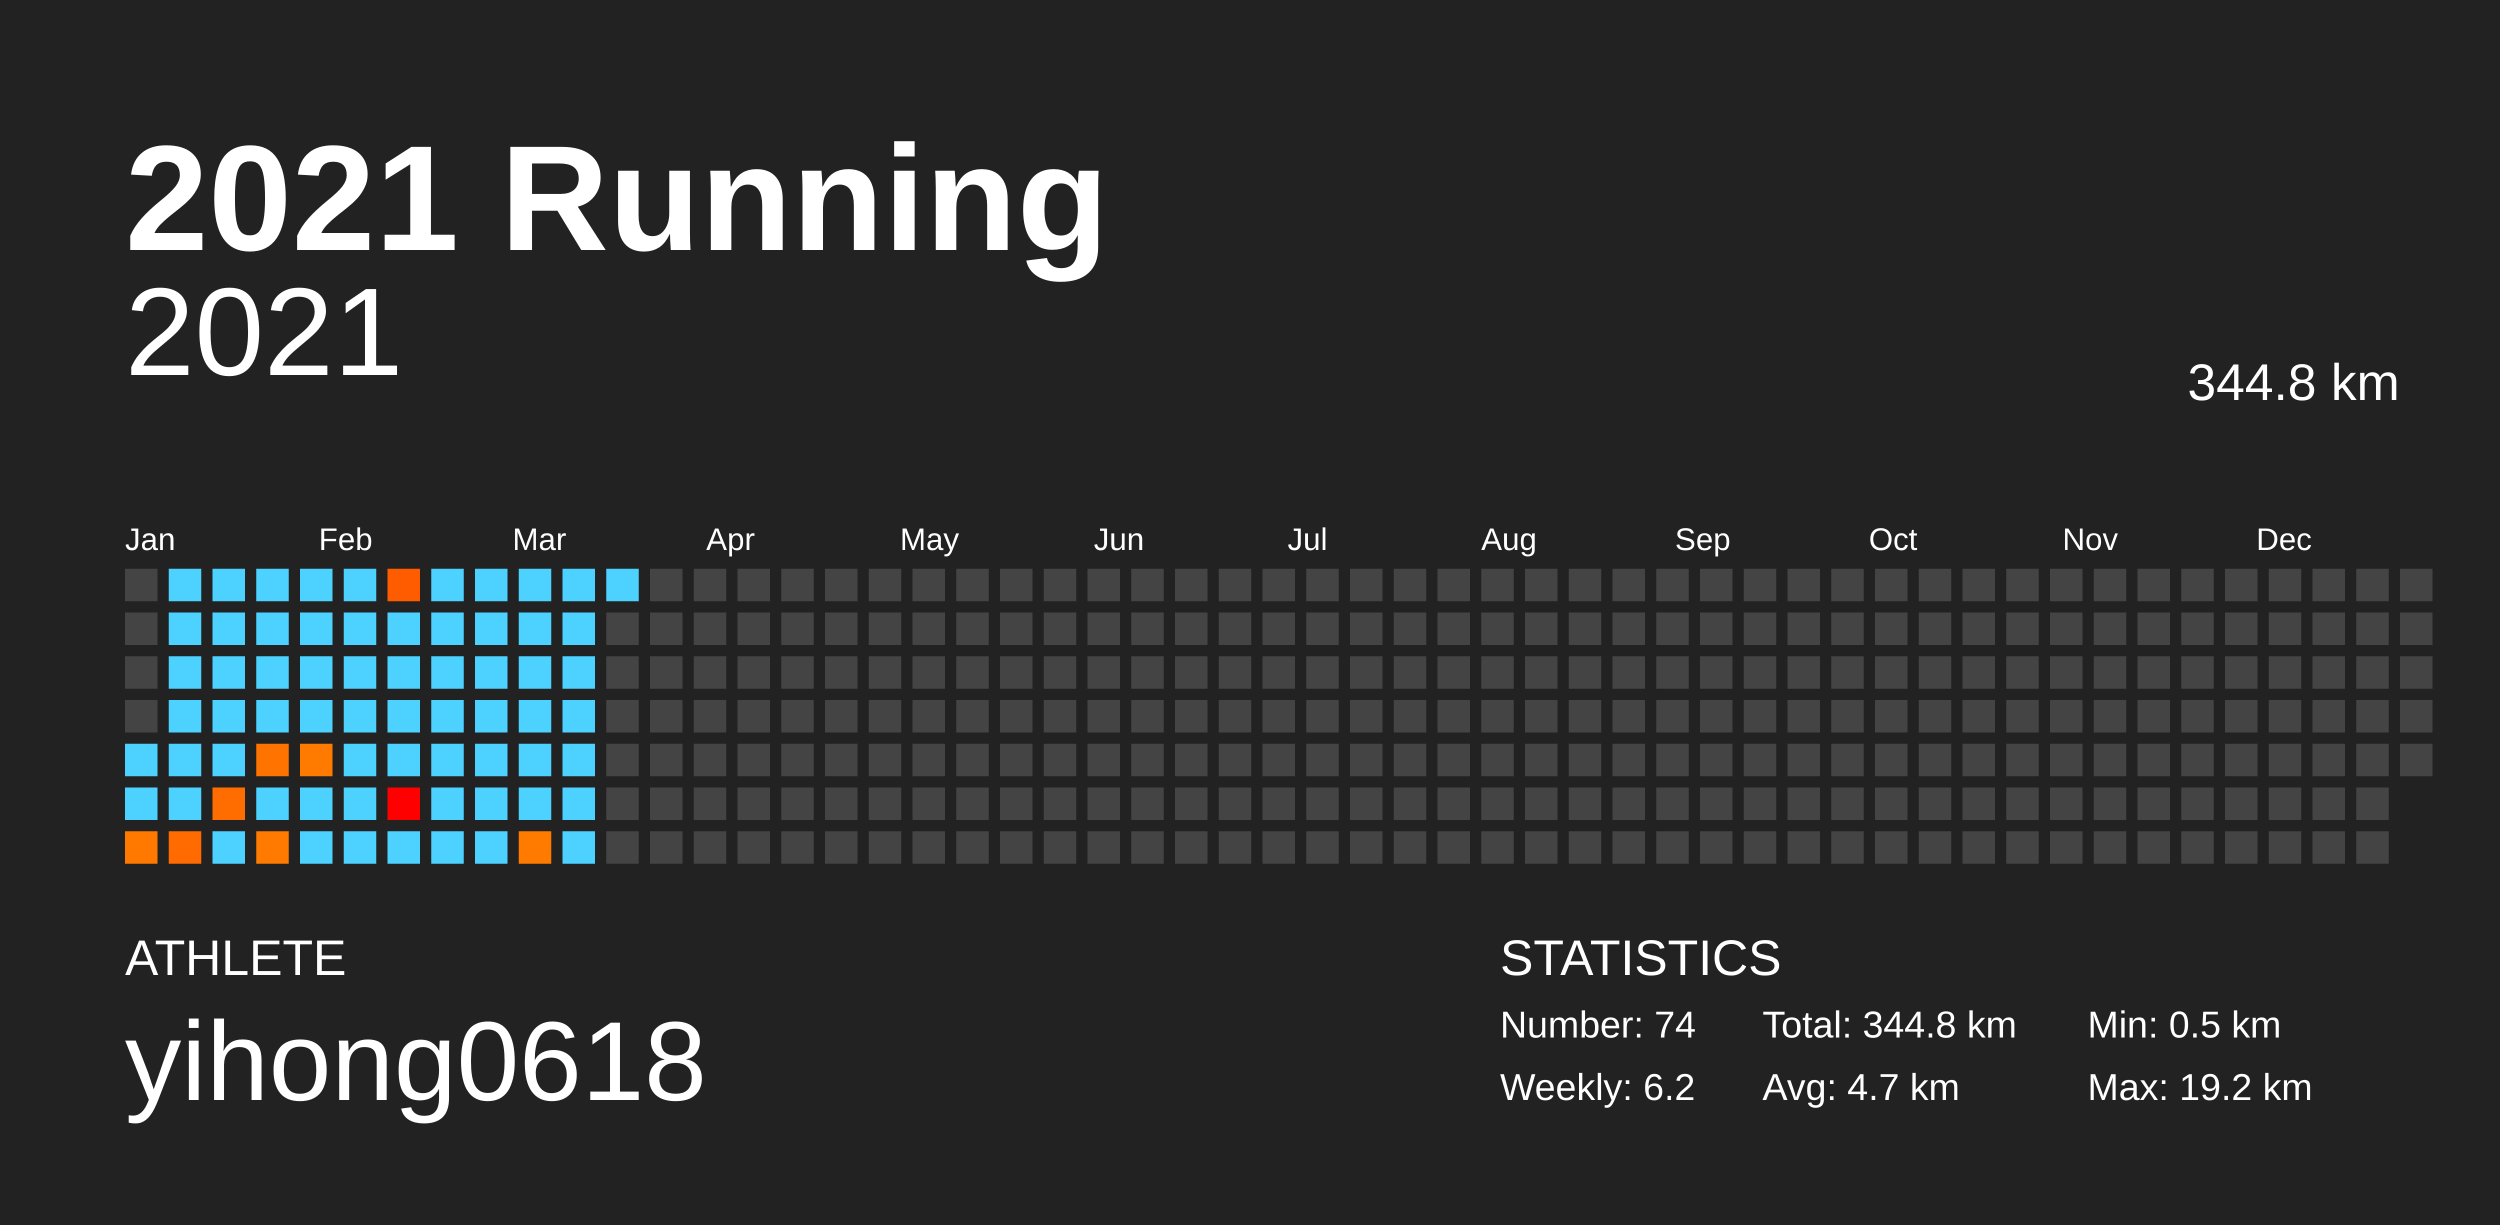
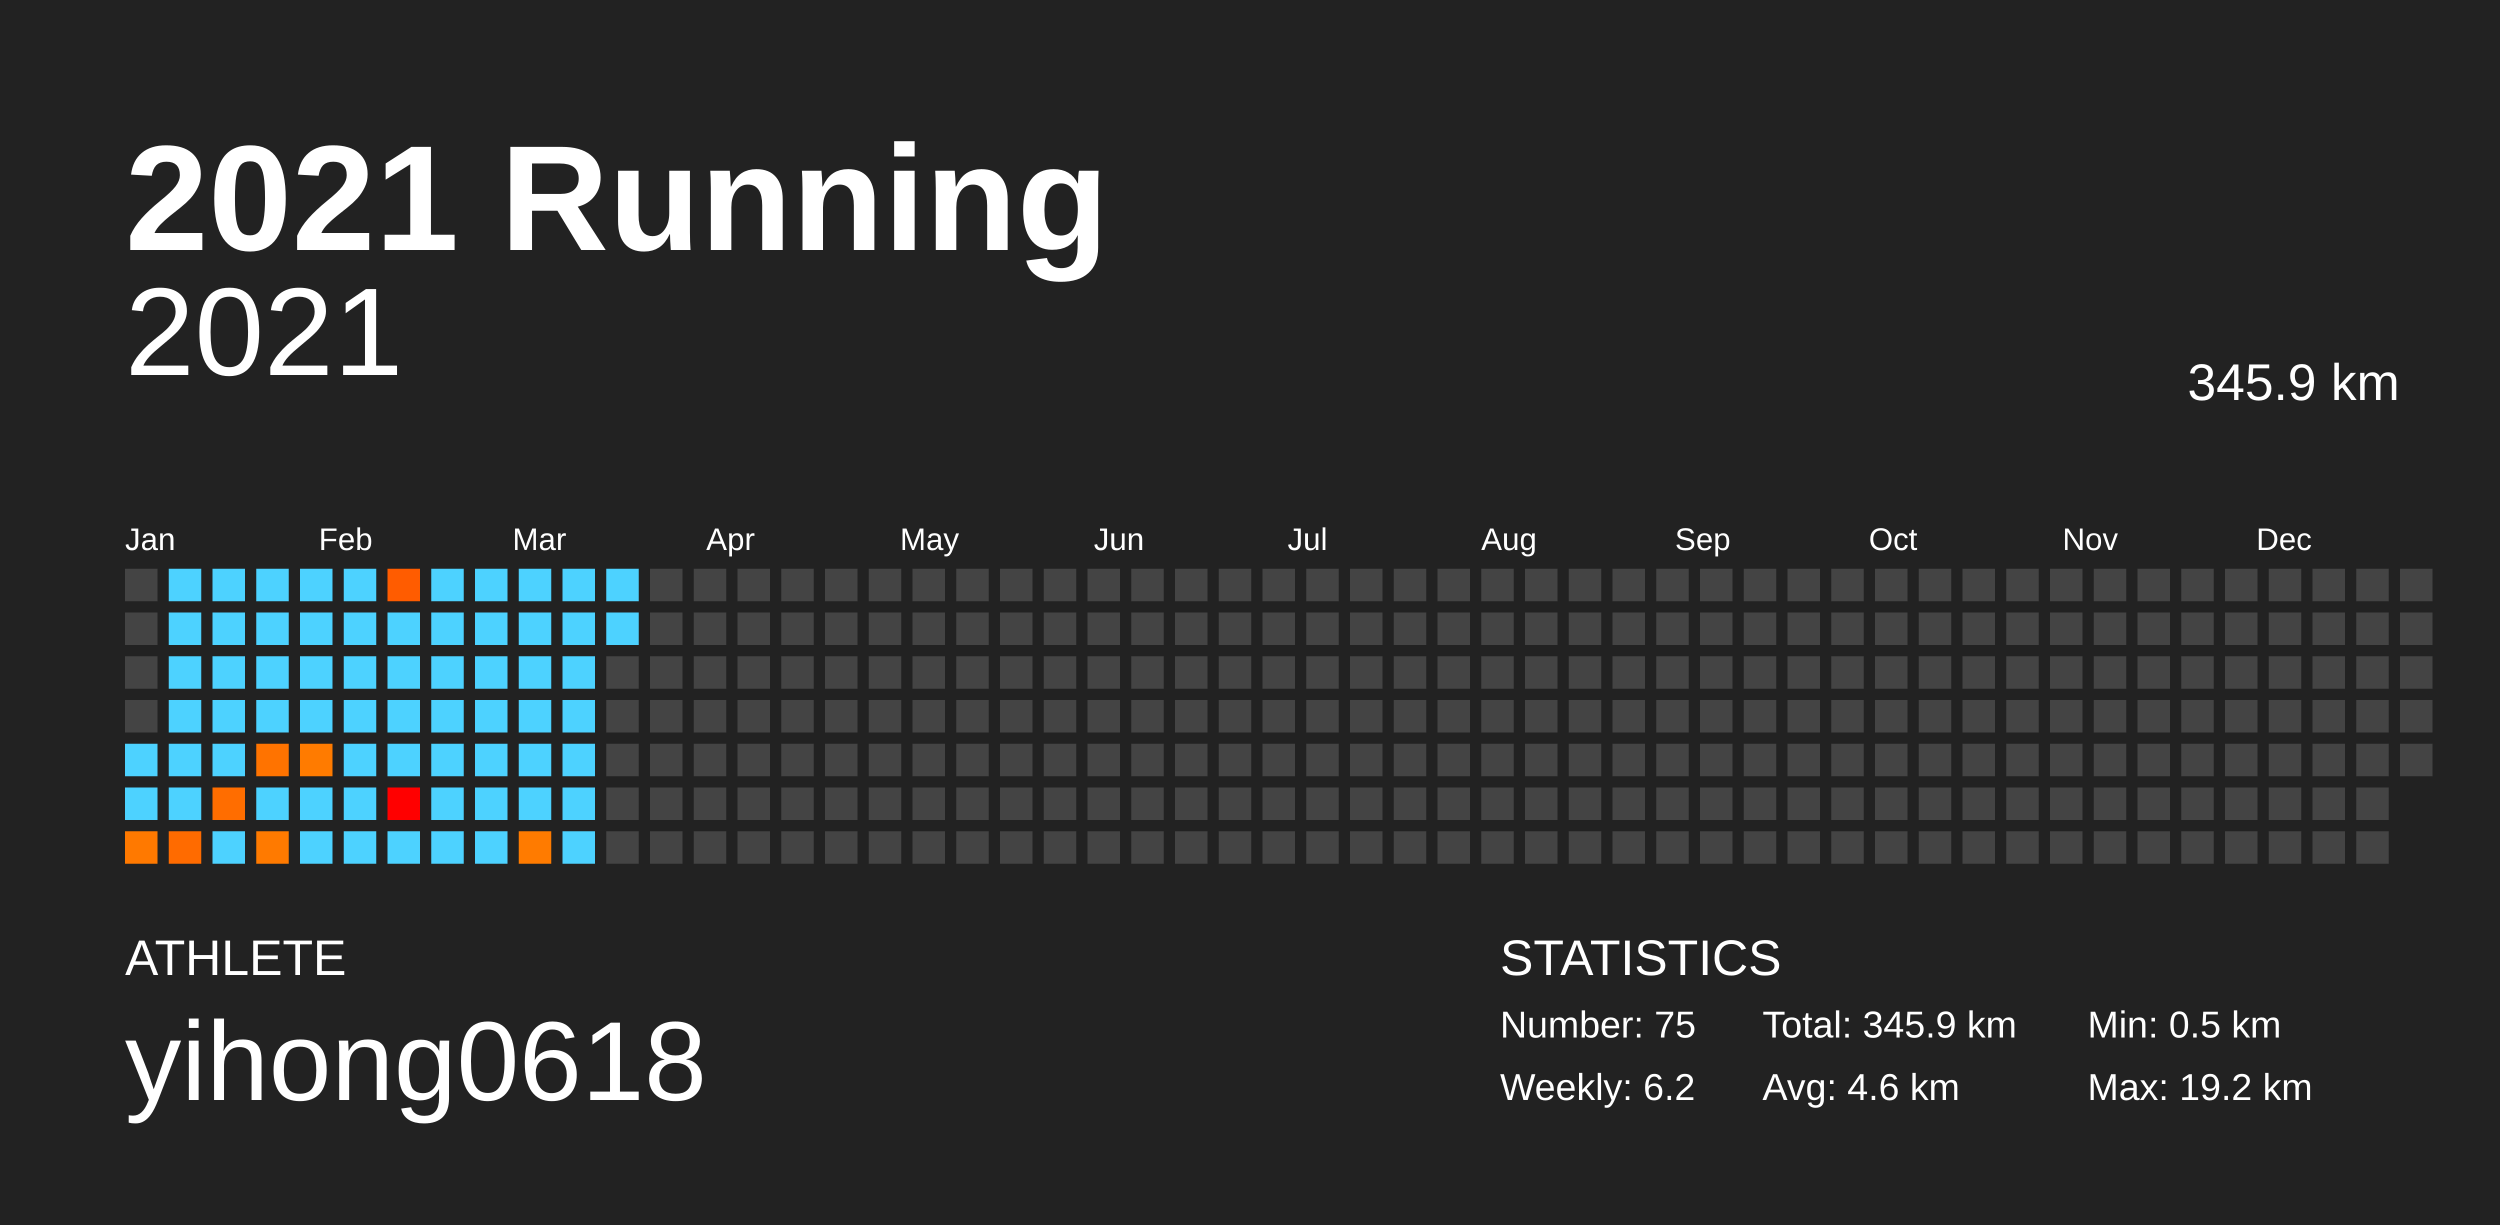
<svg xmlns="http://www.w3.org/2000/svg" baseProfile="full" height="98mm" version="1.1" viewBox="0,0,200,98" width="200mm">
  <defs />
  <rect fill="#222222" height="98" width="200" x="0" y="0" />
  <text fill="#FFFFFF" style="font-size:12px; font-family:Arial; font-weight:bold;" x="10" y="20">2021 Running</text>
  <text fill="#FFFFFF" style="font-size:4px; font-family:Arial" x="10" y="78">ATHLETE</text>
  <text fill="#FFFFFF" style="font-size:9px; font-family:Arial" x="10" y="88">yihong0618</text>
  <text fill="#FFFFFF" style="font-size:4px; font-family:Arial" x="120" y="78">STATISTICS</text>
-   <text fill="#FFFFFF" style="font-size:3px; font-family:Arial" x="120" y="83">Number: 74</text>
+   <text fill="#FFFFFF" style="font-size:3px; font-family:Arial" x="120" y="83">Number: 75</text>
  <text fill="#FFFFFF" style="font-size:3px; font-family:Arial" x="120" y="88">Weekly: 6.2</text>
-   <text fill="#FFFFFF" style="font-size:3px; font-family:Arial" x="141" y="83">Total: 344.8 km</text>
-   <text fill="#FFFFFF" style="font-size:3px; font-family:Arial" x="141" y="88">Avg: 4.7 km</text>
+   <text fill="#FFFFFF" style="font-size:3px; font-family:Arial" x="141" y="83">Total: 345.9 km</text>
+   <text fill="#FFFFFF" style="font-size:3px; font-family:Arial" x="141" y="88">Avg: 4.6 km</text>
  <text fill="#FFFFFF" style="font-size:3px; font-family:Arial" x="167" y="83">Min: 0.5 km</text>
  <text fill="#FFFFFF" style="font-size:3px; font-family:Arial" x="167" y="88">Max: 19.2 km</text>
  <text alignment-baseline="hanging" fill="#FFFFFF" style="font-size:10.0px; font-family:Arial;" x="10" y="30">2021</text>
-   <text alignment-baseline="hanging" fill="#FFFFFF" style="font-size:4.125px; font-family:Arial;" x="175" y="32">344.8 km</text>
+   <text alignment-baseline="hanging" fill="#FFFFFF" style="font-size:4.125px; font-family:Arial;" x="175" y="32">345.9 km</text>
  <text fill="#FFFFFF" style="font-size:2.5px; font-family:Arial" x="10.0" y="44">Jan</text>
  <text fill="#FFFFFF" style="font-size:2.5px; font-family:Arial" x="25.5" y="44">Feb</text>
  <text fill="#FFFFFF" style="font-size:2.5px; font-family:Arial" x="41.0" y="44">Mar</text>
  <text fill="#FFFFFF" style="font-size:2.5px; font-family:Arial" x="56.5" y="44">Apr</text>
  <text fill="#FFFFFF" style="font-size:2.5px; font-family:Arial" x="72.0" y="44">May</text>
  <text fill="#FFFFFF" style="font-size:2.5px; font-family:Arial" x="87.5" y="44">Jun</text>
  <text fill="#FFFFFF" style="font-size:2.5px; font-family:Arial" x="103.0" y="44">Jul</text>
  <text fill="#FFFFFF" style="font-size:2.5px; font-family:Arial" x="118.5" y="44">Aug</text>
  <text fill="#FFFFFF" style="font-size:2.5px; font-family:Arial" x="134.0" y="44">Sep</text>
  <text fill="#FFFFFF" style="font-size:2.5px; font-family:Arial" x="149.5" y="44">Oct</text>
  <text fill="#FFFFFF" style="font-size:2.5px; font-family:Arial" x="165.0" y="44">Nov</text>
  <text fill="#FFFFFF" style="font-size:2.5px; font-family:Arial" x="180.5" y="44">Dec</text>
  <rect fill="#444444" height="2.6" width="2.6" x="10.0" y="45.5" />
  <rect fill="#444444" height="2.6" width="2.6" x="10.0" y="49.0" />
  <rect fill="#444444" height="2.6" width="2.6" x="10.0" y="52.5" />
  <rect fill="#444444" height="2.6" width="2.6" x="10.0" y="56.0" />
  <rect fill="#4dd2ff" height="2.6" width="2.6" x="10.0" y="59.5" />
  <rect fill="#4dd2ff" height="2.6" width="2.6" x="10.0" y="63.0" />
  <rect fill="#ff7900" height="2.6" width="2.6" x="10.0" y="66.5" />
  <rect fill="#4dd2ff" height="2.6" width="2.6" x="13.5" y="45.5" />
  <rect fill="#4dd2ff" height="2.6" width="2.6" x="13.5" y="49.0" />
  <rect fill="#4dd2ff" height="2.6" width="2.6" x="13.5" y="52.5" />
  <rect fill="#4dd2ff" height="2.6" width="2.6" x="13.5" y="56.0" />
  <rect fill="#4dd2ff" height="2.6" width="2.6" x="13.5" y="59.5" />
  <rect fill="#4dd2ff" height="2.6" width="2.6" x="13.5" y="63.0" />
  <rect fill="#ff6b00" height="2.6" width="2.6" x="13.5" y="66.5" />
  <rect fill="#4dd2ff" height="2.6" width="2.6" x="17.0" y="45.5" />
  <rect fill="#4dd2ff" height="2.6" width="2.6" x="17.0" y="49.0" />
  <rect fill="#4dd2ff" height="2.6" width="2.6" x="17.0" y="52.5" />
  <rect fill="#4dd2ff" height="2.6" width="2.6" x="17.0" y="56.0" />
  <rect fill="#4dd2ff" height="2.6" width="2.6" x="17.0" y="59.5" />
  <rect fill="#ff6d00" height="2.6" width="2.6" x="17.0" y="63.0" />
  <rect fill="#4dd2ff" height="2.6" width="2.6" x="17.0" y="66.5" />
  <rect fill="#4dd2ff" height="2.6" width="2.6" x="20.5" y="45.5" />
  <rect fill="#4dd2ff" height="2.6" width="2.6" x="20.5" y="49.0" />
  <rect fill="#4dd2ff" height="2.6" width="2.6" x="20.5" y="52.5" />
  <rect fill="#4dd2ff" height="2.6" width="2.6" x="20.5" y="56.0" />
  <rect fill="#ff7300" height="2.6" width="2.6" x="20.5" y="59.5" />
  <rect fill="#4dd2ff" height="2.6" width="2.6" x="20.5" y="63.0" />
  <rect fill="#ff7a00" height="2.6" width="2.6" x="20.5" y="66.5" />
  <rect fill="#4dd2ff" height="2.6" width="2.6" x="24.0" y="45.5" />
  <rect fill="#4dd2ff" height="2.6" width="2.6" x="24.0" y="49.0" />
  <rect fill="#4dd2ff" height="2.6" width="2.6" x="24.0" y="52.5" />
  <rect fill="#4dd2ff" height="2.6" width="2.6" x="24.0" y="56.0" />
  <rect fill="#ff7b00" height="2.6" width="2.6" x="24.0" y="59.5" />
  <rect fill="#4dd2ff" height="2.6" width="2.6" x="24.0" y="63.0" />
  <rect fill="#4dd2ff" height="2.6" width="2.6" x="24.0" y="66.5" />
  <rect fill="#4dd2ff" height="2.6" width="2.6" x="27.5" y="45.5" />
  <rect fill="#4dd2ff" height="2.6" width="2.6" x="27.5" y="49.0" />
  <rect fill="#4dd2ff" height="2.6" width="2.6" x="27.5" y="52.5" />
  <rect fill="#4dd2ff" height="2.6" width="2.6" x="27.5" y="56.0" />
  <rect fill="#4dd2ff" height="2.6" width="2.6" x="27.5" y="59.5" />
  <rect fill="#4dd2ff" height="2.6" width="2.6" x="27.5" y="63.0" />
  <rect fill="#4dd2ff" height="2.6" width="2.6" x="27.5" y="66.5" />
  <rect fill="#ff5c00" height="2.6" width="2.6" x="31.0" y="45.5" />
  <rect fill="#4dd2ff" height="2.6" width="2.6" x="31.0" y="49.0" />
  <rect fill="#4dd2ff" height="2.6" width="2.6" x="31.0" y="52.5" />
  <rect fill="#4dd2ff" height="2.6" width="2.6" x="31.0" y="56.0" />
  <rect fill="#4dd2ff" height="2.6" width="2.6" x="31.0" y="59.5" />
  <rect fill="#ff0000" height="2.6" width="2.6" x="31.0" y="63.0" />
  <rect fill="#4dd2ff" height="2.6" width="2.6" x="31.0" y="66.5" />
  <rect fill="#4dd2ff" height="2.6" width="2.6" x="34.5" y="45.5" />
  <rect fill="#4dd2ff" height="2.6" width="2.6" x="34.5" y="49.0" />
  <rect fill="#4dd2ff" height="2.6" width="2.6" x="34.5" y="52.5" />
  <rect fill="#4dd2ff" height="2.6" width="2.6" x="34.5" y="56.0" />
  <rect fill="#4dd2ff" height="2.6" width="2.6" x="34.5" y="59.5" />
  <rect fill="#4dd2ff" height="2.6" width="2.6" x="34.5" y="63.0" />
  <rect fill="#4dd2ff" height="2.6" width="2.6" x="34.5" y="66.5" />
  <rect fill="#4dd2ff" height="2.6" width="2.6" x="38.0" y="45.5" />
  <rect fill="#4dd2ff" height="2.6" width="2.6" x="38.0" y="49.0" />
  <rect fill="#4dd2ff" height="2.6" width="2.6" x="38.0" y="52.5" />
  <rect fill="#4dd2ff" height="2.6" width="2.6" x="38.0" y="56.0" />
  <rect fill="#4dd2ff" height="2.6" width="2.6" x="38.0" y="59.5" />
  <rect fill="#4dd2ff" height="2.6" width="2.6" x="38.0" y="63.0" />
  <rect fill="#4dd2ff" height="2.6" width="2.6" x="38.0" y="66.5" />
  <rect fill="#4dd2ff" height="2.6" width="2.6" x="41.5" y="45.5" />
  <rect fill="#4dd2ff" height="2.6" width="2.6" x="41.5" y="49.0" />
  <rect fill="#4dd2ff" height="2.6" width="2.6" x="41.5" y="52.5" />
  <rect fill="#4dd2ff" height="2.6" width="2.6" x="41.5" y="56.0" />
  <rect fill="#4dd2ff" height="2.6" width="2.6" x="41.5" y="59.5" />
  <rect fill="#4dd2ff" height="2.6" width="2.6" x="41.5" y="63.0" />
  <rect fill="#ff7b00" height="2.6" width="2.6" x="41.5" y="66.5" />
  <rect fill="#4dd2ff" height="2.6" width="2.6" x="45.0" y="45.5" />
  <rect fill="#4dd2ff" height="2.6" width="2.6" x="45.0" y="49.0" />
  <rect fill="#4dd2ff" height="2.6" width="2.6" x="45.0" y="52.5" />
  <rect fill="#4dd2ff" height="2.6" width="2.6" x="45.0" y="56.0" />
  <rect fill="#4dd2ff" height="2.6" width="2.6" x="45.0" y="59.5" />
  <rect fill="#4dd2ff" height="2.6" width="2.6" x="45.0" y="63.0" />
  <rect fill="#4dd2ff" height="2.6" width="2.6" x="45.0" y="66.5" />
  <rect fill="#4dd2ff" height="2.6" width="2.6" x="48.5" y="45.5" />
-   <rect fill="#444444" height="2.6" width="2.6" x="48.5" y="49.0" />
+   <rect fill="#4dd2ff" height="2.6" width="2.6" x="48.5" y="49.0" />
  <rect fill="#444444" height="2.6" width="2.6" x="48.5" y="52.5" />
  <rect fill="#444444" height="2.6" width="2.6" x="48.5" y="56.0" />
  <rect fill="#444444" height="2.6" width="2.6" x="48.5" y="59.5" />
  <rect fill="#444444" height="2.6" width="2.6" x="48.5" y="63.0" />
  <rect fill="#444444" height="2.6" width="2.6" x="48.5" y="66.5" />
  <rect fill="#444444" height="2.6" width="2.6" x="52.0" y="45.5" />
  <rect fill="#444444" height="2.6" width="2.6" x="52.0" y="49.0" />
  <rect fill="#444444" height="2.6" width="2.6" x="52.0" y="52.5" />
  <rect fill="#444444" height="2.6" width="2.6" x="52.0" y="56.0" />
  <rect fill="#444444" height="2.6" width="2.6" x="52.0" y="59.5" />
  <rect fill="#444444" height="2.6" width="2.6" x="52.0" y="63.0" />
  <rect fill="#444444" height="2.6" width="2.6" x="52.0" y="66.5" />
  <rect fill="#444444" height="2.6" width="2.6" x="55.5" y="45.5" />
  <rect fill="#444444" height="2.6" width="2.6" x="55.5" y="49.0" />
  <rect fill="#444444" height="2.6" width="2.6" x="55.5" y="52.5" />
  <rect fill="#444444" height="2.6" width="2.6" x="55.5" y="56.0" />
  <rect fill="#444444" height="2.6" width="2.6" x="55.5" y="59.5" />
  <rect fill="#444444" height="2.6" width="2.6" x="55.5" y="63.0" />
  <rect fill="#444444" height="2.6" width="2.6" x="55.5" y="66.5" />
  <rect fill="#444444" height="2.6" width="2.6" x="59.0" y="45.5" />
  <rect fill="#444444" height="2.6" width="2.6" x="59.0" y="49.0" />
  <rect fill="#444444" height="2.6" width="2.6" x="59.0" y="52.5" />
  <rect fill="#444444" height="2.6" width="2.6" x="59.0" y="56.0" />
  <rect fill="#444444" height="2.6" width="2.6" x="59.0" y="59.5" />
  <rect fill="#444444" height="2.6" width="2.6" x="59.0" y="63.0" />
  <rect fill="#444444" height="2.6" width="2.6" x="59.0" y="66.5" />
  <rect fill="#444444" height="2.6" width="2.6" x="62.5" y="45.5" />
  <rect fill="#444444" height="2.6" width="2.6" x="62.5" y="49.0" />
  <rect fill="#444444" height="2.6" width="2.6" x="62.5" y="52.5" />
  <rect fill="#444444" height="2.6" width="2.6" x="62.5" y="56.0" />
  <rect fill="#444444" height="2.6" width="2.6" x="62.5" y="59.5" />
  <rect fill="#444444" height="2.6" width="2.6" x="62.5" y="63.0" />
  <rect fill="#444444" height="2.6" width="2.6" x="62.5" y="66.5" />
  <rect fill="#444444" height="2.6" width="2.6" x="66.0" y="45.5" />
  <rect fill="#444444" height="2.6" width="2.6" x="66.0" y="49.0" />
  <rect fill="#444444" height="2.6" width="2.6" x="66.0" y="52.5" />
  <rect fill="#444444" height="2.6" width="2.6" x="66.0" y="56.0" />
  <rect fill="#444444" height="2.6" width="2.6" x="66.0" y="59.5" />
  <rect fill="#444444" height="2.6" width="2.6" x="66.0" y="63.0" />
  <rect fill="#444444" height="2.6" width="2.6" x="66.0" y="66.5" />
  <rect fill="#444444" height="2.6" width="2.6" x="69.5" y="45.5" />
  <rect fill="#444444" height="2.6" width="2.6" x="69.5" y="49.0" />
  <rect fill="#444444" height="2.6" width="2.6" x="69.5" y="52.5" />
  <rect fill="#444444" height="2.6" width="2.6" x="69.5" y="56.0" />
  <rect fill="#444444" height="2.6" width="2.6" x="69.5" y="59.5" />
  <rect fill="#444444" height="2.6" width="2.6" x="69.5" y="63.0" />
  <rect fill="#444444" height="2.6" width="2.6" x="69.5" y="66.5" />
  <rect fill="#444444" height="2.6" width="2.6" x="73.0" y="45.5" />
  <rect fill="#444444" height="2.6" width="2.6" x="73.0" y="49.0" />
  <rect fill="#444444" height="2.6" width="2.6" x="73.0" y="52.5" />
  <rect fill="#444444" height="2.6" width="2.6" x="73.0" y="56.0" />
  <rect fill="#444444" height="2.6" width="2.6" x="73.0" y="59.5" />
  <rect fill="#444444" height="2.6" width="2.6" x="73.0" y="63.0" />
  <rect fill="#444444" height="2.6" width="2.6" x="73.0" y="66.5" />
  <rect fill="#444444" height="2.6" width="2.6" x="76.5" y="45.5" />
  <rect fill="#444444" height="2.6" width="2.6" x="76.5" y="49.0" />
  <rect fill="#444444" height="2.6" width="2.6" x="76.5" y="52.5" />
  <rect fill="#444444" height="2.6" width="2.6" x="76.5" y="56.0" />
  <rect fill="#444444" height="2.6" width="2.6" x="76.5" y="59.5" />
  <rect fill="#444444" height="2.6" width="2.6" x="76.5" y="63.0" />
  <rect fill="#444444" height="2.6" width="2.6" x="76.5" y="66.5" />
  <rect fill="#444444" height="2.6" width="2.6" x="80.0" y="45.5" />
  <rect fill="#444444" height="2.6" width="2.6" x="80.0" y="49.0" />
  <rect fill="#444444" height="2.6" width="2.6" x="80.0" y="52.5" />
  <rect fill="#444444" height="2.6" width="2.6" x="80.0" y="56.0" />
  <rect fill="#444444" height="2.6" width="2.6" x="80.0" y="59.5" />
  <rect fill="#444444" height="2.6" width="2.6" x="80.0" y="63.0" />
  <rect fill="#444444" height="2.6" width="2.6" x="80.0" y="66.5" />
  <rect fill="#444444" height="2.6" width="2.6" x="83.5" y="45.5" />
  <rect fill="#444444" height="2.6" width="2.6" x="83.5" y="49.0" />
  <rect fill="#444444" height="2.6" width="2.6" x="83.5" y="52.5" />
  <rect fill="#444444" height="2.6" width="2.6" x="83.5" y="56.0" />
  <rect fill="#444444" height="2.6" width="2.6" x="83.5" y="59.5" />
  <rect fill="#444444" height="2.6" width="2.6" x="83.5" y="63.0" />
  <rect fill="#444444" height="2.6" width="2.6" x="83.5" y="66.5" />
  <rect fill="#444444" height="2.6" width="2.6" x="87.0" y="45.5" />
  <rect fill="#444444" height="2.6" width="2.6" x="87.0" y="49.0" />
  <rect fill="#444444" height="2.6" width="2.6" x="87.0" y="52.5" />
  <rect fill="#444444" height="2.6" width="2.6" x="87.0" y="56.0" />
  <rect fill="#444444" height="2.6" width="2.6" x="87.0" y="59.5" />
  <rect fill="#444444" height="2.6" width="2.6" x="87.0" y="63.0" />
  <rect fill="#444444" height="2.6" width="2.6" x="87.0" y="66.5" />
  <rect fill="#444444" height="2.6" width="2.6" x="90.5" y="45.5" />
  <rect fill="#444444" height="2.6" width="2.6" x="90.5" y="49.0" />
  <rect fill="#444444" height="2.6" width="2.6" x="90.5" y="52.5" />
  <rect fill="#444444" height="2.6" width="2.6" x="90.5" y="56.0" />
  <rect fill="#444444" height="2.6" width="2.6" x="90.5" y="59.5" />
  <rect fill="#444444" height="2.6" width="2.6" x="90.5" y="63.0" />
  <rect fill="#444444" height="2.6" width="2.6" x="90.5" y="66.5" />
  <rect fill="#444444" height="2.6" width="2.6" x="94.0" y="45.5" />
  <rect fill="#444444" height="2.6" width="2.6" x="94.0" y="49.0" />
  <rect fill="#444444" height="2.6" width="2.6" x="94.0" y="52.5" />
  <rect fill="#444444" height="2.6" width="2.6" x="94.0" y="56.0" />
  <rect fill="#444444" height="2.6" width="2.6" x="94.0" y="59.5" />
  <rect fill="#444444" height="2.6" width="2.6" x="94.0" y="63.0" />
  <rect fill="#444444" height="2.6" width="2.6" x="94.0" y="66.5" />
  <rect fill="#444444" height="2.6" width="2.6" x="97.5" y="45.5" />
  <rect fill="#444444" height="2.6" width="2.6" x="97.5" y="49.0" />
  <rect fill="#444444" height="2.6" width="2.6" x="97.5" y="52.5" />
  <rect fill="#444444" height="2.6" width="2.6" x="97.5" y="56.0" />
  <rect fill="#444444" height="2.6" width="2.6" x="97.5" y="59.5" />
  <rect fill="#444444" height="2.6" width="2.6" x="97.5" y="63.0" />
  <rect fill="#444444" height="2.6" width="2.6" x="97.5" y="66.5" />
  <rect fill="#444444" height="2.6" width="2.6" x="101.0" y="45.5" />
  <rect fill="#444444" height="2.6" width="2.6" x="101.0" y="49.0" />
  <rect fill="#444444" height="2.6" width="2.6" x="101.0" y="52.5" />
  <rect fill="#444444" height="2.6" width="2.6" x="101.0" y="56.0" />
  <rect fill="#444444" height="2.6" width="2.6" x="101.0" y="59.5" />
  <rect fill="#444444" height="2.6" width="2.6" x="101.0" y="63.0" />
  <rect fill="#444444" height="2.6" width="2.6" x="101.0" y="66.5" />
  <rect fill="#444444" height="2.6" width="2.6" x="104.5" y="45.5" />
  <rect fill="#444444" height="2.6" width="2.6" x="104.5" y="49.0" />
  <rect fill="#444444" height="2.6" width="2.6" x="104.5" y="52.5" />
  <rect fill="#444444" height="2.6" width="2.6" x="104.5" y="56.0" />
  <rect fill="#444444" height="2.6" width="2.6" x="104.5" y="59.5" />
  <rect fill="#444444" height="2.6" width="2.6" x="104.5" y="63.0" />
  <rect fill="#444444" height="2.6" width="2.6" x="104.5" y="66.5" />
  <rect fill="#444444" height="2.6" width="2.6" x="108.0" y="45.5" />
  <rect fill="#444444" height="2.6" width="2.6" x="108.0" y="49.0" />
  <rect fill="#444444" height="2.6" width="2.6" x="108.0" y="52.5" />
  <rect fill="#444444" height="2.6" width="2.6" x="108.0" y="56.0" />
  <rect fill="#444444" height="2.6" width="2.6" x="108.0" y="59.5" />
  <rect fill="#444444" height="2.6" width="2.6" x="108.0" y="63.0" />
  <rect fill="#444444" height="2.6" width="2.6" x="108.0" y="66.5" />
  <rect fill="#444444" height="2.6" width="2.6" x="111.5" y="45.5" />
  <rect fill="#444444" height="2.6" width="2.6" x="111.5" y="49.0" />
  <rect fill="#444444" height="2.6" width="2.6" x="111.5" y="52.5" />
  <rect fill="#444444" height="2.6" width="2.6" x="111.5" y="56.0" />
  <rect fill="#444444" height="2.6" width="2.6" x="111.5" y="59.5" />
  <rect fill="#444444" height="2.6" width="2.6" x="111.5" y="63.0" />
  <rect fill="#444444" height="2.6" width="2.6" x="111.5" y="66.5" />
  <rect fill="#444444" height="2.6" width="2.6" x="115.0" y="45.5" />
  <rect fill="#444444" height="2.6" width="2.6" x="115.0" y="49.0" />
  <rect fill="#444444" height="2.6" width="2.6" x="115.0" y="52.5" />
  <rect fill="#444444" height="2.6" width="2.6" x="115.0" y="56.0" />
  <rect fill="#444444" height="2.6" width="2.6" x="115.0" y="59.5" />
  <rect fill="#444444" height="2.6" width="2.6" x="115.0" y="63.0" />
  <rect fill="#444444" height="2.6" width="2.6" x="115.0" y="66.5" />
  <rect fill="#444444" height="2.6" width="2.6" x="118.5" y="45.5" />
  <rect fill="#444444" height="2.6" width="2.6" x="118.5" y="49.0" />
  <rect fill="#444444" height="2.6" width="2.6" x="118.5" y="52.5" />
  <rect fill="#444444" height="2.6" width="2.6" x="118.5" y="56.0" />
  <rect fill="#444444" height="2.6" width="2.6" x="118.5" y="59.5" />
  <rect fill="#444444" height="2.6" width="2.6" x="118.5" y="63.0" />
  <rect fill="#444444" height="2.6" width="2.6" x="118.5" y="66.5" />
  <rect fill="#444444" height="2.6" width="2.6" x="122.0" y="45.5" />
  <rect fill="#444444" height="2.6" width="2.6" x="122.0" y="49.0" />
  <rect fill="#444444" height="2.6" width="2.6" x="122.0" y="52.5" />
  <rect fill="#444444" height="2.6" width="2.6" x="122.0" y="56.0" />
  <rect fill="#444444" height="2.6" width="2.6" x="122.0" y="59.5" />
  <rect fill="#444444" height="2.6" width="2.6" x="122.0" y="63.0" />
  <rect fill="#444444" height="2.6" width="2.6" x="122.0" y="66.5" />
  <rect fill="#444444" height="2.6" width="2.6" x="125.5" y="45.5" />
  <rect fill="#444444" height="2.6" width="2.6" x="125.5" y="49.0" />
  <rect fill="#444444" height="2.6" width="2.6" x="125.5" y="52.5" />
  <rect fill="#444444" height="2.6" width="2.6" x="125.5" y="56.0" />
  <rect fill="#444444" height="2.6" width="2.6" x="125.5" y="59.5" />
  <rect fill="#444444" height="2.6" width="2.6" x="125.5" y="63.0" />
  <rect fill="#444444" height="2.6" width="2.6" x="125.5" y="66.5" />
  <rect fill="#444444" height="2.6" width="2.6" x="129.0" y="45.5" />
  <rect fill="#444444" height="2.6" width="2.6" x="129.0" y="49.0" />
  <rect fill="#444444" height="2.6" width="2.6" x="129.0" y="52.5" />
  <rect fill="#444444" height="2.6" width="2.6" x="129.0" y="56.0" />
  <rect fill="#444444" height="2.6" width="2.6" x="129.0" y="59.5" />
  <rect fill="#444444" height="2.6" width="2.6" x="129.0" y="63.0" />
  <rect fill="#444444" height="2.6" width="2.6" x="129.0" y="66.5" />
  <rect fill="#444444" height="2.6" width="2.6" x="132.5" y="45.5" />
  <rect fill="#444444" height="2.6" width="2.6" x="132.5" y="49.0" />
  <rect fill="#444444" height="2.6" width="2.6" x="132.5" y="52.5" />
  <rect fill="#444444" height="2.6" width="2.6" x="132.5" y="56.0" />
  <rect fill="#444444" height="2.6" width="2.6" x="132.5" y="59.5" />
  <rect fill="#444444" height="2.6" width="2.6" x="132.5" y="63.0" />
  <rect fill="#444444" height="2.6" width="2.6" x="132.5" y="66.5" />
  <rect fill="#444444" height="2.6" width="2.6" x="136.0" y="45.5" />
  <rect fill="#444444" height="2.6" width="2.6" x="136.0" y="49.0" />
  <rect fill="#444444" height="2.6" width="2.6" x="136.0" y="52.5" />
  <rect fill="#444444" height="2.6" width="2.6" x="136.0" y="56.0" />
  <rect fill="#444444" height="2.6" width="2.6" x="136.0" y="59.5" />
  <rect fill="#444444" height="2.6" width="2.6" x="136.0" y="63.0" />
  <rect fill="#444444" height="2.6" width="2.6" x="136.0" y="66.5" />
  <rect fill="#444444" height="2.6" width="2.6" x="139.5" y="45.5" />
  <rect fill="#444444" height="2.6" width="2.6" x="139.5" y="49.0" />
  <rect fill="#444444" height="2.6" width="2.6" x="139.5" y="52.5" />
  <rect fill="#444444" height="2.6" width="2.6" x="139.5" y="56.0" />
  <rect fill="#444444" height="2.6" width="2.6" x="139.5" y="59.5" />
  <rect fill="#444444" height="2.6" width="2.6" x="139.5" y="63.0" />
  <rect fill="#444444" height="2.6" width="2.6" x="139.5" y="66.5" />
  <rect fill="#444444" height="2.6" width="2.6" x="143.0" y="45.5" />
  <rect fill="#444444" height="2.6" width="2.6" x="143.0" y="49.0" />
  <rect fill="#444444" height="2.6" width="2.6" x="143.0" y="52.5" />
  <rect fill="#444444" height="2.6" width="2.6" x="143.0" y="56.0" />
  <rect fill="#444444" height="2.6" width="2.6" x="143.0" y="59.5" />
  <rect fill="#444444" height="2.6" width="2.6" x="143.0" y="63.0" />
  <rect fill="#444444" height="2.6" width="2.6" x="143.0" y="66.5" />
  <rect fill="#444444" height="2.6" width="2.6" x="146.5" y="45.5" />
  <rect fill="#444444" height="2.6" width="2.6" x="146.5" y="49.0" />
  <rect fill="#444444" height="2.6" width="2.6" x="146.5" y="52.5" />
  <rect fill="#444444" height="2.6" width="2.6" x="146.5" y="56.0" />
  <rect fill="#444444" height="2.6" width="2.6" x="146.5" y="59.5" />
  <rect fill="#444444" height="2.6" width="2.6" x="146.5" y="63.0" />
  <rect fill="#444444" height="2.6" width="2.6" x="146.5" y="66.5" />
  <rect fill="#444444" height="2.6" width="2.6" x="150.0" y="45.5" />
  <rect fill="#444444" height="2.6" width="2.6" x="150.0" y="49.0" />
  <rect fill="#444444" height="2.6" width="2.6" x="150.0" y="52.5" />
  <rect fill="#444444" height="2.6" width="2.6" x="150.0" y="56.0" />
  <rect fill="#444444" height="2.6" width="2.6" x="150.0" y="59.5" />
  <rect fill="#444444" height="2.6" width="2.6" x="150.0" y="63.0" />
  <rect fill="#444444" height="2.6" width="2.6" x="150.0" y="66.5" />
  <rect fill="#444444" height="2.6" width="2.6" x="153.5" y="45.5" />
  <rect fill="#444444" height="2.6" width="2.6" x="153.5" y="49.0" />
  <rect fill="#444444" height="2.6" width="2.6" x="153.5" y="52.5" />
  <rect fill="#444444" height="2.6" width="2.6" x="153.5" y="56.0" />
  <rect fill="#444444" height="2.6" width="2.6" x="153.5" y="59.5" />
  <rect fill="#444444" height="2.6" width="2.6" x="153.5" y="63.0" />
  <rect fill="#444444" height="2.6" width="2.6" x="153.5" y="66.5" />
  <rect fill="#444444" height="2.6" width="2.6" x="157.0" y="45.5" />
  <rect fill="#444444" height="2.6" width="2.6" x="157.0" y="49.0" />
  <rect fill="#444444" height="2.6" width="2.6" x="157.0" y="52.5" />
  <rect fill="#444444" height="2.6" width="2.6" x="157.0" y="56.0" />
  <rect fill="#444444" height="2.6" width="2.6" x="157.0" y="59.5" />
  <rect fill="#444444" height="2.6" width="2.6" x="157.0" y="63.0" />
  <rect fill="#444444" height="2.6" width="2.6" x="157.0" y="66.5" />
  <rect fill="#444444" height="2.6" width="2.6" x="160.5" y="45.5" />
  <rect fill="#444444" height="2.6" width="2.6" x="160.5" y="49.0" />
  <rect fill="#444444" height="2.6" width="2.6" x="160.5" y="52.5" />
  <rect fill="#444444" height="2.6" width="2.6" x="160.5" y="56.0" />
  <rect fill="#444444" height="2.6" width="2.6" x="160.5" y="59.5" />
  <rect fill="#444444" height="2.6" width="2.6" x="160.5" y="63.0" />
  <rect fill="#444444" height="2.6" width="2.6" x="160.5" y="66.5" />
  <rect fill="#444444" height="2.6" width="2.6" x="164.0" y="45.5" />
  <rect fill="#444444" height="2.6" width="2.6" x="164.0" y="49.0" />
  <rect fill="#444444" height="2.6" width="2.6" x="164.0" y="52.5" />
  <rect fill="#444444" height="2.6" width="2.6" x="164.0" y="56.0" />
  <rect fill="#444444" height="2.6" width="2.6" x="164.0" y="59.5" />
  <rect fill="#444444" height="2.6" width="2.6" x="164.0" y="63.0" />
  <rect fill="#444444" height="2.6" width="2.6" x="164.0" y="66.5" />
  <rect fill="#444444" height="2.6" width="2.6" x="167.5" y="45.5" />
  <rect fill="#444444" height="2.6" width="2.6" x="167.5" y="49.0" />
  <rect fill="#444444" height="2.6" width="2.6" x="167.5" y="52.5" />
  <rect fill="#444444" height="2.6" width="2.6" x="167.5" y="56.0" />
  <rect fill="#444444" height="2.6" width="2.6" x="167.5" y="59.5" />
  <rect fill="#444444" height="2.6" width="2.6" x="167.5" y="63.0" />
  <rect fill="#444444" height="2.6" width="2.6" x="167.5" y="66.5" />
  <rect fill="#444444" height="2.6" width="2.6" x="171.0" y="45.5" />
  <rect fill="#444444" height="2.6" width="2.6" x="171.0" y="49.0" />
  <rect fill="#444444" height="2.6" width="2.6" x="171.0" y="52.5" />
  <rect fill="#444444" height="2.6" width="2.6" x="171.0" y="56.0" />
  <rect fill="#444444" height="2.6" width="2.6" x="171.0" y="59.5" />
  <rect fill="#444444" height="2.6" width="2.6" x="171.0" y="63.0" />
  <rect fill="#444444" height="2.6" width="2.6" x="171.0" y="66.5" />
  <rect fill="#444444" height="2.6" width="2.6" x="174.5" y="45.5" />
  <rect fill="#444444" height="2.6" width="2.6" x="174.5" y="49.0" />
  <rect fill="#444444" height="2.6" width="2.6" x="174.5" y="52.5" />
  <rect fill="#444444" height="2.6" width="2.6" x="174.5" y="56.0" />
  <rect fill="#444444" height="2.6" width="2.6" x="174.5" y="59.5" />
  <rect fill="#444444" height="2.6" width="2.6" x="174.5" y="63.0" />
  <rect fill="#444444" height="2.6" width="2.6" x="174.5" y="66.5" />
  <rect fill="#444444" height="2.6" width="2.6" x="178.0" y="45.5" />
  <rect fill="#444444" height="2.6" width="2.6" x="178.0" y="49.0" />
  <rect fill="#444444" height="2.6" width="2.6" x="178.0" y="52.5" />
  <rect fill="#444444" height="2.6" width="2.6" x="178.0" y="56.0" />
  <rect fill="#444444" height="2.6" width="2.6" x="178.0" y="59.5" />
  <rect fill="#444444" height="2.6" width="2.6" x="178.0" y="63.0" />
  <rect fill="#444444" height="2.6" width="2.6" x="178.0" y="66.5" />
  <rect fill="#444444" height="2.6" width="2.6" x="181.5" y="45.5" />
  <rect fill="#444444" height="2.6" width="2.6" x="181.5" y="49.0" />
  <rect fill="#444444" height="2.6" width="2.6" x="181.5" y="52.5" />
  <rect fill="#444444" height="2.6" width="2.6" x="181.5" y="56.0" />
  <rect fill="#444444" height="2.6" width="2.6" x="181.5" y="59.5" />
  <rect fill="#444444" height="2.6" width="2.6" x="181.5" y="63.0" />
  <rect fill="#444444" height="2.6" width="2.6" x="181.5" y="66.5" />
  <rect fill="#444444" height="2.6" width="2.6" x="185.0" y="45.5" />
  <rect fill="#444444" height="2.6" width="2.6" x="185.0" y="49.0" />
  <rect fill="#444444" height="2.6" width="2.6" x="185.0" y="52.5" />
  <rect fill="#444444" height="2.6" width="2.6" x="185.0" y="56.0" />
  <rect fill="#444444" height="2.6" width="2.6" x="185.0" y="59.5" />
  <rect fill="#444444" height="2.6" width="2.6" x="185.0" y="63.0" />
  <rect fill="#444444" height="2.6" width="2.6" x="185.0" y="66.5" />
  <rect fill="#444444" height="2.6" width="2.6" x="188.5" y="45.5" />
  <rect fill="#444444" height="2.6" width="2.6" x="188.5" y="49.0" />
  <rect fill="#444444" height="2.6" width="2.6" x="188.5" y="52.5" />
  <rect fill="#444444" height="2.6" width="2.6" x="188.5" y="56.0" />
  <rect fill="#444444" height="2.6" width="2.6" x="188.5" y="59.5" />
  <rect fill="#444444" height="2.6" width="2.6" x="188.5" y="63.0" />
  <rect fill="#444444" height="2.6" width="2.6" x="188.5" y="66.5" />
  <rect fill="#444444" height="2.6" width="2.6" x="192.0" y="45.5" />
  <rect fill="#444444" height="2.6" width="2.6" x="192.0" y="49.0" />
  <rect fill="#444444" height="2.6" width="2.6" x="192.0" y="52.5" />
  <rect fill="#444444" height="2.6" width="2.6" x="192.0" y="56.0" />
  <rect fill="#444444" height="2.6" width="2.6" x="192.0" y="59.5" />
</svg>
